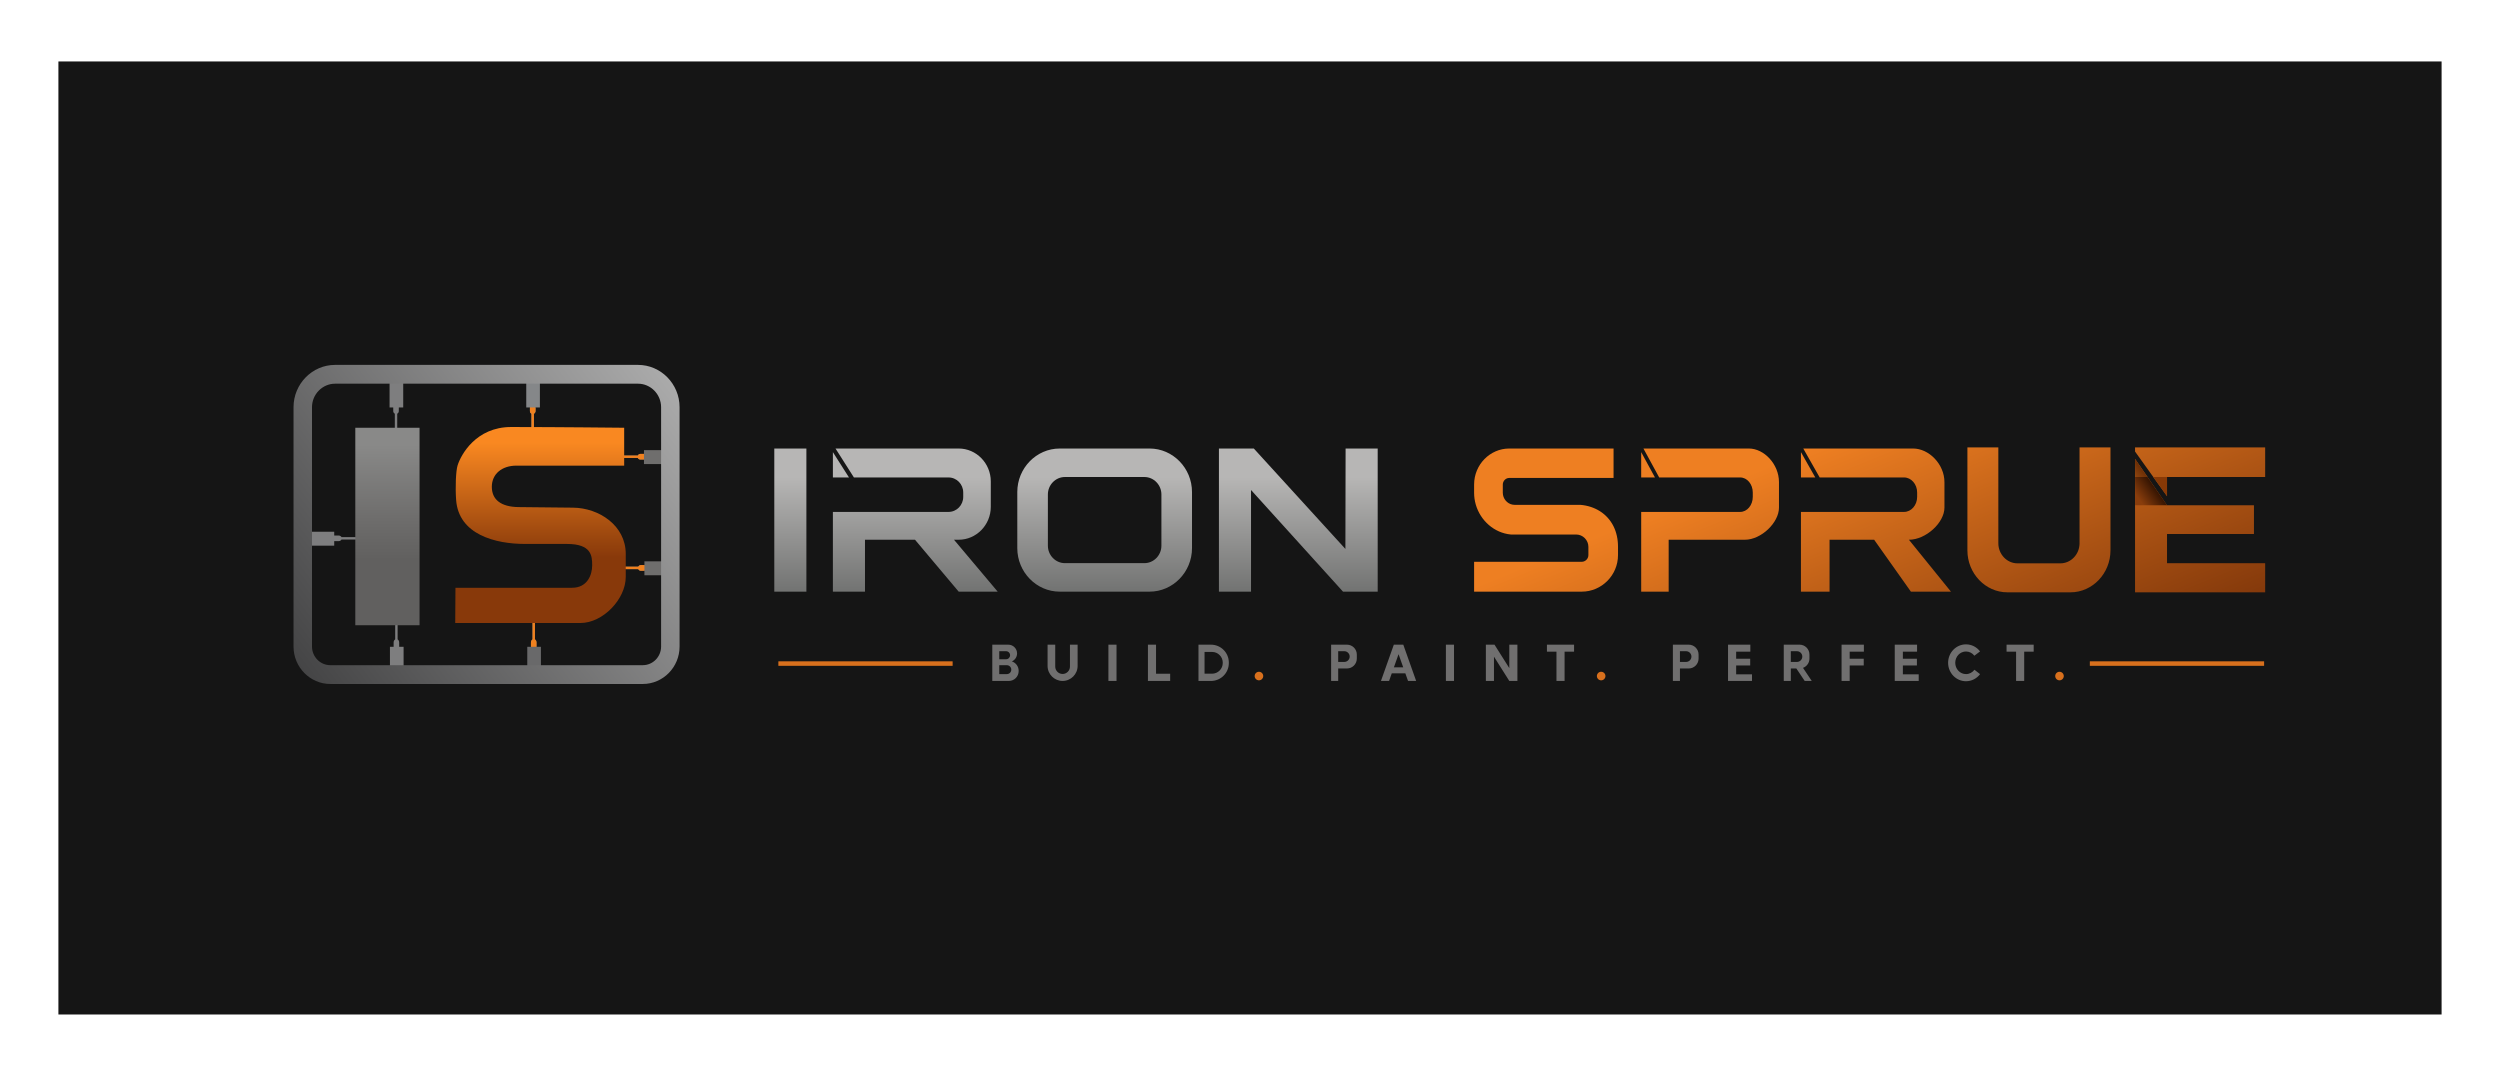
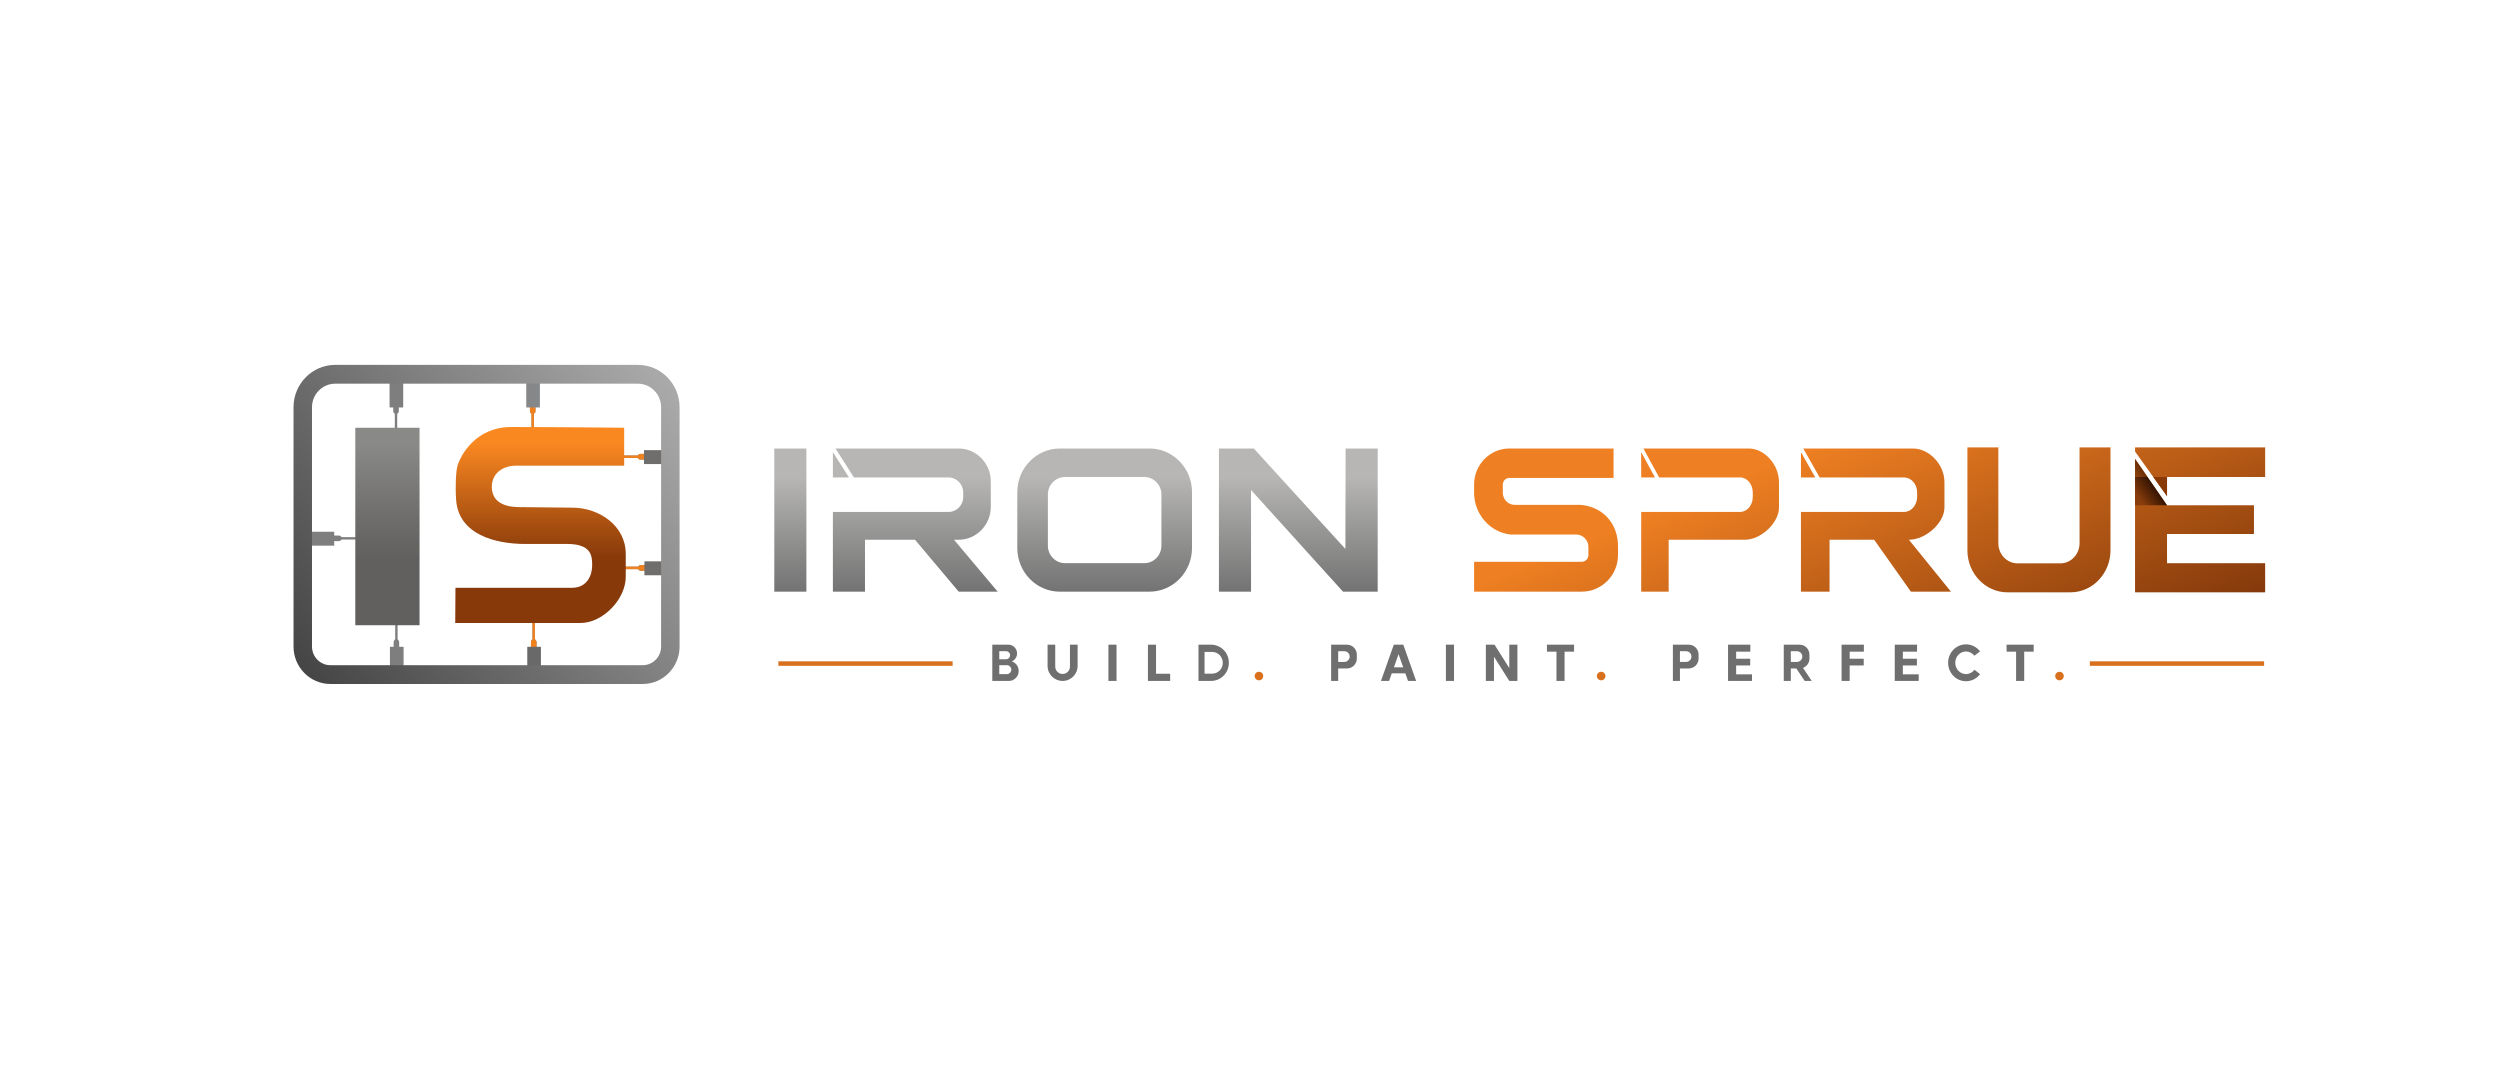
<svg xmlns="http://www.w3.org/2000/svg" xml:space="preserve" version="1.1" style="shape-rendering:geometricPrecision; text-rendering:geometricPrecision; image-rendering:optimizeQuality; fill-rule:evenodd; clip-rule:evenodd" viewBox="300 3800 7900 3400">
  <defs>
    <style type="text/css">
   
    .fil0 {fill:#151515}
    .fil4 {fill:#69696A}
    .fil1 {fill:#6F6E6D}
    .fil14 {fill:#706F6F}
    .fil3 {fill:#7E7E7F}
    .fil2 {fill:#858789}
    .fil12 {fill:#883906}
    .fil15 {fill:#D8701D}
    .fil16 {fill:#D8701D}
    .fil6 {fill:#F0811F}
    .fil8 {fill:url(#id0)}
    .fil13 {fill:url(#id1)}
    .fil7 {fill:url(#id2)}
    .fil11 {fill:url(#id3)}
    .fil10 {fill:url(#id4)}
    .fil9 {fill:url(#id5)}
    .fil5 {fill:url(#id6);fill-rule:nonzero}
   
  </style>
    <linearGradient id="id0" gradientUnits="userSpaceOnUse" x1="1573.53" y1="5204.9" x2="1573.54" y2="5567.58">
      <stop offset="0" style="stop-opacity:1; stop-color:#898988" />
      <stop offset="0.651" style="stop-opacity:1; stop-color:#6E6D6C" />
      <stop offset="1" style="stop-opacity:1; stop-color:#61605F" />
    </linearGradient>
    <linearGradient id="id1" gradientUnits="userSpaceOnUse" x1="7088.56" y1="5273.21" x2="7035.39" y2="5314.98">
      <stop offset="0" style="stop-opacity:1; stop-color:#532001" />
      <stop offset="1" style="stop-opacity:1; stop-color:#9F4E12" />
    </linearGradient>
    <linearGradient id="id2" gradientUnits="userSpaceOnUse" x1="2086.7" y1="5199.68" x2="2086.7" y2="5560.46">
      <stop offset="0" style="stop-opacity:1; stop-color:#F98821" />
      <stop offset="1" style="stop-opacity:1; stop-color:#88390A" />
    </linearGradient>
    <linearGradient id="id3" gradientUnits="userSpaceOnUse" x1="7114.67" y1="5340.15" x2="7060.56" y2="5379.07">
      <stop offset="0" style="stop-opacity:1; stop-color:#2E1101" />
      <stop offset="1" style="stop-opacity:1; stop-color:#893D0C" />
    </linearGradient>
    <linearGradient id="id4" gradientUnits="userSpaceOnUse" x1="5904.88" y1="5266.11" x2="6270.17" y2="6157.6">
      <stop offset="0" style="stop-opacity:1; stop-color:#EE7F22" />
      <stop offset="1" style="stop-opacity:1; stop-color:#84390B" />
    </linearGradient>
    <linearGradient id="id5" gradientUnits="userSpaceOnUse" x1="3813.98" y1="5669.61" x2="3813.98" y2="5307.36">
      <stop offset="0" style="stop-opacity:1; stop-color:#727372" />
      <stop offset="1" style="stop-opacity:1; stop-color:#B7B6B5" />
    </linearGradient>
    <linearGradient id="id6" gradientUnits="userSpaceOnUse" x1="1269.53" y1="5937.22" x2="2496.09" y2="4987.37">
      <stop offset="0" style="stop-opacity:1; stop-color:#454546" />
      <stop offset="1" style="stop-opacity:1; stop-color:#AFAFAF" />
    </linearGradient>
  </defs>
  <g id="Layer_x0020_1">
    <g id="_2228094135936">
-       <polygon class="fil0" points="8015.43,7005.8 8015.43,3994.2 484.57,3994.2 484.57,7005.8 " />
      <path class="fil1" d="M2336.35 5573.86l61.69 0 0 43.88 -61.69 0 0 -14.18 -11.44 0c-3.47,0 -6.49,-2.07 -7.91,-5.06l-53.45 0c-2.1,0 -3.81,-1.75 -3.81,-3.88l0 -0c0,-2.13 1.71,-3.88 3.81,-3.88l53.45 0c1.43,-2.99 4.44,-5.06 7.91,-5.06l11.44 0 0 -11.81z" />
      <path class="fil1" d="M2334.93 5222.5l61.69 0 0 43.89 -61.69 0 0 -14.18 -11.44 0c-3.47,0 -6.49,-2.07 -7.91,-5.06l-53.45 0c-2.1,0 -3.81,-1.74 -3.81,-3.88l0 -0c0,-2.13 1.71,-3.88 3.81,-3.88l53.45 0c1.43,-2.99 4.44,-5.06 7.91,-5.06l11.44 0 0 -11.81z" />
      <path class="fil2" d="M1962.95 5087.58l0 -91.14 43.12 0 0 91.14 -13.93 0 0 11.65c0,3.53 -2.04,6.6 -4.98,8.06l0 54.4c0,2.14 -1.72,3.88 -3.81,3.88l-0 0c-2.1,0 -3.81,-1.74 -3.81,-3.88l0 -54.4c-2.94,-1.45 -4.98,-4.52 -4.98,-8.06l0 -11.65 -11.61 0z" />
      <path class="fil3" d="M1531.03 5087.58l0 -91.14 43.12 0 0 91.14 -13.93 0 0 11.65c0,3.53 -2.04,6.6 -4.98,8.06l0 54.4c0,2.14 -1.71,3.88 -3.81,3.88l-0 0c-2.09,0 -3.81,-1.74 -3.81,-3.88l0 -54.4c-2.94,-1.45 -4.98,-4.52 -4.98,-8.06l0 -11.65 -11.61 0z" />
      <path class="fil3" d="M1356.13 5480.37l-73.44 0 0 43.88 73.44 0 0 -14.18 13.63 0c4.13,0 7.72,-2.07 9.42,-5.07l63.64 0c2.5,0 4.54,-1.74 4.54,-3.88l0 -0c0,-2.13 -2.04,-3.88 -4.54,-3.88l-63.64 0c-1.7,-2.99 -5.29,-5.06 -9.42,-5.06l-13.63 0 0 -11.81z" />
      <path class="fil3" d="M1532.23 5843.91l0 74.75 43.12 0 0 -74.75 -13.93 0 0 -13.87c0,-4.2 -2.04,-7.86 -4.98,-9.59l0 -64.77c0,-2.55 -1.72,-4.62 -3.81,-4.62l-0 0c-2.1,0 -3.81,2.07 -3.81,4.62l0 64.77c-2.94,1.73 -4.98,5.39 -4.98,9.59l0 13.87 -11.61 0z" />
      <path class="fil4" d="M1966.19 5843.91l0 74.75 43.12 0 0 -74.75 -13.93 0 0 -13.87c0,-4.2 -2.04,-7.86 -4.98,-9.59l0 -64.77c0,-2.55 -1.72,-4.62 -3.81,-4.62l-0 0c-2.1,0 -3.81,2.07 -3.81,4.62l0 64.77c-2.94,1.73 -4.98,5.39 -4.98,9.59l0 13.87 -11.61 0z" />
      <path class="fil5" d="M1358.89 4953.06l957.21 0c36.15,0 68.99,15.03 92.78,39.24 23.79,24.21 38.56,57.64 38.56,94.43l0 756.44c0,32.53 -13.06,62.09 -34.09,83.49 -21.03,21.41 -50.07,34.69 -82.03,34.69l-987.66 0c-31.96,0 -61,-13.29 -82.03,-34.69 -21.03,-21.4 -34.08,-50.96 -34.08,-83.49l0 -756.44c0,-36.8 14.77,-70.22 38.56,-94.43 23.79,-24.21 56.63,-39.24 92.78,-39.24zm957.21 59.41l-957.21 0c-20.04,0 -38.27,8.36 -51.51,21.84 -13.24,13.47 -21.46,32.04 -21.46,52.43l0 756.44c0,16.13 6.51,30.81 16.99,41.48 10.48,10.67 24.91,17.29 40.76,17.29l987.66 0c15.85,0 30.28,-6.62 40.76,-17.29 10.48,-10.67 16.98,-25.35 16.98,-41.48l0 -756.44c0,-20.39 -8.22,-38.95 -21.46,-52.43 -13.24,-13.48 -31.48,-21.84 -51.51,-21.84z" />
      <path class="fil6" d="M1992.14 5087.58l0 11.65c0,3.53 -2.04,6.6 -4.98,8.06l0 54.4c0,2.14 -1.72,3.88 -3.81,3.88l-0 0c-2.1,0 -3.81,-1.74 -3.81,-3.88l0 -54.4c-2.94,-1.45 -4.98,-4.52 -4.98,-8.06l0 -11.65 17.58 0zm3.24 756.33l0 -13.87c-0.01,-4.2 -2.04,-7.87 -4.98,-9.59l-0 -64.77c0.01,-2.54 -1.71,-4.62 -3.81,-4.61l-0 -0c-2.09,0 -3.81,2.07 -3.81,4.62l0 64.77c-2.94,1.72 -4.97,5.39 -4.98,9.59l0 13.87 17.58 0zm340.97 -240.34l-11.44 0c-3.47,0 -6.49,-2.07 -7.91,-5.06l-53.45 0c-2.1,0 -3.81,-1.75 -3.81,-3.88l0 0c0,-2.14 1.71,-3.88 3.81,-3.88l53.45 0c1.43,-2.99 4.44,-5.07 7.91,-5.07l11.44 0 0 17.89zm-1.42 -351.36l-11.44 0c-3.47,0 -6.49,-2.07 -7.91,-5.06l-53.45 0c-2.1,0 -3.81,-1.75 -3.81,-3.88l0 -0c0,-2.13 1.71,-3.88 3.81,-3.88l53.45 0c1.43,-2.99 4.44,-5.07 7.91,-5.07l11.44 0 0 17.89z" />
      <path class="fil7" d="M2272.4 5151.69l0 119.74c0,0 -294.84,0 -340.61,0 -45.77,0 -77.61,26.33 -77.61,66.84 0,40.51 28.52,63.54 84.91,64.13l171.83 1.82c81.58,0.86 166.46,55.92 166.46,146.4 0,63.51 0,63.36 0,72.24 0,70.67 -72.42,145.81 -142.93,145.81 -94.85,0 -395.93,0 -395.93,0l0.74 -111.32c0,0 320.98,0 368.74,0 47.76,0 63.27,-40.58 63.27,-70.62 0,-30.04 -1.99,-67.85 -79.6,-67.85 0,0 -43.77,0 -132.66,0 -92.77,0 -209.7,-29.18 -217.66,-139.07 -2.93,-40.48 -0.8,-91.59 4.57,-108.92 10.63,-34.26 58.44,-121.54 169.31,-121.54 141.95,0 357.17,2.33 357.17,2.33z" />
      <rect class="fil8" x="1422.75" y="5151.73" width="203.01" height="624.01" />
      <path class="fil9" d="M2746.77 5217.32l101.43 0 0 452.29 -101.43 0 0 -452.29zm1405.05 0l110.25 0 289.39 317.34 0.63 -317.34 101.43 0 0 429.26 0 23.04 -109.59 0 -290.56 -321.13 -0.12 1.82 0 319.31 -101.43 0 0 -452.29zm-503.07 0l283.88 0c73.76,0 134.1,61.87 134.1,137.5l0 177.3c0,75.63 -60.35,137.5 -134.1,137.5l-283.88 0c-73.76,0 -134.1,-61.87 -134.1,-137.5l0 -177.3c0,-75.63 60.35,-137.5 134.1,-137.5zm16.43 90.04l251.02 0c29.63,0 53.86,24.85 53.86,55.22l0 161.76c0,30.37 -24.24,55.22 -53.86,55.22l-251.02 0c-29.63,0 -53.87,-24.85 -53.87,-55.22l0 -161.76c0,-30.37 24.24,-55.22 53.87,-55.22zm-724.95 -90.04l65.91 0 27.22 0 296.12 0c55.79,0 101.43,46.8 101.43,104l0 80.27c0,57.2 -45.65,104 -101.43,104l-14.86 0 138.07 164.02 -123.21 0 -138.07 -164.02 -158.05 0 0 164.02 -101.43 0 0 -251.96 365.57 0c25.46,0 46.29,-21.36 46.29,-47.46l0 -13.96c0,-26.1 -20.83,-47.46 -46.29,-47.46l-299.14 0 -58.13 -91.44zm42.58 91.44l-50.87 0 0 -80.03 50.87 80.03z" />
      <path class="fil10" d="M5998.38 5217.32l58.76 0 24.27 0 264.02 0c49.74,0 99.03,49.16 99.03,106.36l0 80.27c0,47.98 -58.77,101.64 -112.28,101.64l132.8 164.02 -126.54 0 -116.12 -164.02 -140.92 0 0 164.02 -90.43 0 0 -251.96 325.93 0c22.7,0 41.27,-21.36 41.27,-47.46l0 -13.96c0,-26.1 -18.57,-47.46 -41.27,-47.46l-266.71 0 -51.83 -91.44zm-704.35 177.98l-207.88 0c-2.11,0 -4.19,-0.19 -6.21,-0.54 -17.46,-3.1 -31.09,-19.01 -31.09,-37.69l0 -25.94c0,-11.27 9.31,-20.82 20.31,-20.82l329.68 0 0 -92.98 -329.68 0c-61.05,0 -110.99,51.21 -110.99,113.8l0 25.94c0,13.04 1.88,25.7 5.37,37.69 14.76,50.66 58.33,89.42 110.84,94.31l136.54 0 69.91 0c20.98,0 38.48,17.64 38.48,38.79l0 26.31c0,11.43 -9.61,21.12 -20.95,21.12l-340.2 0 0 94.32 340.2 0c63,0 114.54,-51.95 114.54,-115.44l0 -26.31c0,-24.65 -5.07,-46.26 -14.06,-64.5 -19.9,-40.36 -59,-64.23 -104.81,-68.06zm1752.7 276.44l101.08 0 310.09 0 0 -92.13 -310.09 0 0 -92.13 274.69 0 0 -90.74 -274.69 0 -101.08 -146.61 0 421.61zm101.08 -303.84l0 -60.5 310.09 0 0 -93.53 -310.09 0 -101.08 0 0 12.96 101.08 141.08zm-630.8 -154.04l97.73 0 0 302.8c0,34.93 27.22,63.51 60.49,63.51l135.66 0c33.27,0 60.49,-28.58 60.49,-63.51l0 -302.8 97.74 0 0 325.26c0,72.94 -56.85,132.61 -126.33,132.61l-199.46 0c-69.48,0 -126.32,-59.67 -126.32,-132.61l0 -325.26zm-1023.76 3.46l56.43 0 23.3 0 253.52 0c47.76,0 95.09,49.16 95.09,106.36l0 80.27c0,47.98 -56.43,101.64 -107.81,101.64l-105.48 0 -135.31 0 0 164.02 -86.83 0 0 -251.96 312.97 0c21.8,0 39.63,-21.36 39.63,-47.46l0 -13.96c0,-26.1 -17.83,-47.46 -39.63,-47.46l-256.1 0 -49.77 -91.44zm36.45 91.44l-43.55 0 0 -80.03 43.55 80.03zm506.63 0l-45.36 0 0 -80.03 45.36 80.03z" />
      <polygon class="fil11" points="7147.82,5396.74 7086.22,5307.4 7046.74,5307.4 7046.74,5396.74 " />
      <polygon class="fil12" points="7104.47,5307.4 7147.82,5367.9 7147.82,5307.4 " />
      <polygon class="fil13" points="7046.74,5307.4 7086.22,5307.4 7046.74,5250.13 " />
      <path class="fil14" d="M3802.58 5837.15l25.64 0 0 114.64 -25.64 0 0 -114.64zm2868.26 0l9.78 0 15.85 0 29.96 0 0 22.05 -29.96 0 0 92.59 -25.63 0 0 -92.59 -30.1 0 0 -22.05 30.1 0zm-158.31 -0.99c18.04,0 34.1,8.72 44.44,22.3l-17.97 13.62c-6.22,-8.15 -15.77,-13.37 -26.47,-13.37 -18.75,0 -33.94,15.99 -33.94,35.72 0,19.73 15.2,35.72 33.94,35.72 10.88,0 20.56,-5.39 26.77,-13.76l17.72 13.94c-10.34,13.62 -26.43,22.37 -44.5,22.37 -31.2,0 -56.49,-26.09 -56.49,-58.27 0,-32.18 25.29,-58.27 56.49,-58.27zm-393.17 0.99l25.63 0 44.86 0 0 22.04 -44.86 0 0 22.31 44.39 0 0 21.36 -44.39 0 0 28.01 0 20.91 -25.63 0 0 -114.64zm168.05 0l25.64 0 44.86 0 0 22.04 -44.86 0 0 22.31 44.38 0 0 21.36 -44.38 0 0 28.01 50.08 0 0 20.91 -50.08 0 -25.64 0 0 -114.64zm-350.75 0l18.99 0 3.33 0 27.77 0c17.1,0 31.09,13.99 31.09,31.09l0 13.04c0,13.33 -8.5,24.77 -20.35,29.17l27.65 41.33 -22.31 0 -26.36 -39.41 -17.48 0 0 39.41 -22.31 0 0 -114.64zm22.31 20.67l0 33.88 19.37 0c9.32,0 16.94,-7.62 16.94,-16.94l0 0c0,-9.32 -7.62,-16.94 -16.94,-16.94l-19.37 0zm-198.37 -20.67l25.63 0 44.86 0 0 22.04 -44.86 0 0 22.31 44.39 0 0 21.36 -44.39 0 0 28.01 50.08 0 0 20.91 -50.08 0 -25.63 0 0 -114.64zm-174.28 0l18.99 0 3.32 0 27.77 0c17.1,0 31.09,13.99 31.09,31.09l0 13.04c0,17.1 -13.99,31.09 -31.09,31.09l-27.77 0 0 39.41 -22.31 0 0 -114.64zm22.31 20.67l0 33.88 19.37 0c9.32,0 16.94,-7.62 16.94,-16.94l0 0c0,-9.32 -7.63,-16.94 -16.94,-16.94l-19.37 0zm-390.19 -20.67l9.78 0 15.85 0 29.96 0 0 22.05 -29.96 0 0 92.59 -25.63 0 0 -92.59 -30.1 0 0 -22.05 30.1 0zm-223.11 0l1.68 0 23.96 0 1.68 0 46.74 74.04 0 -74.04 25.63 0 0 114.64 -25.63 0 -48.42 -76.7 0 76.7 -25.63 0 0 -114.64zm-265.21 0l-21.36 0 -4.27 0 -40.67 114.64 25.63 0 8.51 -23.99 42.95 0 8.51 23.99 25.63 0 -40.67 -114.64 -4.27 0zm-25.42 71.67l14.74 -41.56 14.74 41.56 -29.48 0zm164.35 -71.67l25.63 0 0 114.64 -25.63 0 0 -114.64zm-362.68 0l18.99 0 3.32 0 27.77 0c17.1,0 31.09,13.99 31.09,31.09l0 13.04c0,17.1 -13.99,31.09 -31.09,31.09l-27.77 0 0 39.41 -22.31 0 0 -114.64zm22.31 20.67l0 33.88 19.37 0c9.32,0 16.94,-7.62 16.94,-16.94l0 0c0,-9.32 -7.62,-16.94 -16.94,-16.94l-19.37 0zm-441.49 -20.67l39.64 0c30.94,0 56.26,25.31 56.26,56.25l0 2.14c0,30.94 -25.31,56.25 -56.26,56.25l-39.64 0 0 -114.64zm19.19 22.94l23.78 0c18.56,0 33.74,15.18 33.74,33.74l0 1.28c0,18.56 -15.18,33.74 -33.74,33.74l-23.78 0 0 -68.76zm-670.74 -22.94l21.36 0 29.31 0c15.21,0 27.65,12.44 27.65,27.65l0 0c0,11.23 -6.78,20.95 -16.46,25.27 12.41,4.04 21.44,15.75 21.44,29.46l0 1.29c0,17.04 -13.94,30.97 -30.97,30.97l-30.98 0 -21.36 0 0 -114.64zm22.07 20.65l21.48 0c6.98,0 12.7,5.71 12.7,12.7l0 0c0,6.98 -5.71,12.7 -12.7,12.7l-21.48 0 0 -25.4zm0 44.18l23.87 0c7.76,0 14.11,6.35 14.11,14.11l0 0c0,7.76 -6.35,14.11 -14.11,14.11l-23.87 0 0 -28.22zm152.62 -64.82l24.21 0 0 69.31c0,12.79 10.47,23.26 23.26,23.26l0 0c12.79,0 23.26,-10.47 23.26,-23.26l0 -69.31 24.21 0 0 67.17c0,26.11 -21.36,47.47 -47.47,47.47l0 0c-26.11,0 -47.47,-21.36 -47.47,-47.47l0 -67.17zm342.74 114.64l44.63 0 0 -22.78 -44.63 0 0 -91.86 -25.63 0 0 91.86 0 22.78 25.63 0z" />
      <path class="fil15" d="M4278.27 5922.79c7.47,0 13.53,6.06 13.53,13.53 0,7.47 -6.06,13.53 -13.53,13.53 -7.47,0 -13.53,-6.06 -13.53,-13.53 0,-7.47 6.06,-13.53 13.53,-13.53zm2529.74 0c7.47,0 13.53,6.06 13.53,13.53 0,7.47 -6.06,13.53 -13.53,13.53 -7.47,0 -13.53,-6.06 -13.53,-13.53 0,-7.47 6.06,-13.53 13.53,-13.53zm-1448.35 0c7.47,0 13.53,6.06 13.53,13.53 0,7.47 -6.06,13.53 -13.53,13.53 -7.47,0 -13.53,-6.06 -13.53,-13.53 0,-7.47 6.06,-13.53 13.53,-13.53z" />
      <path class="fil16" d="M2759.64 5889.79l550.67 0 0 14.24 -550.67 0 0 -14.24zm4144.26 0l550.67 0 0 14.24 -550.67 0 0 -14.24z" />
    </g>
  </g>
</svg>
